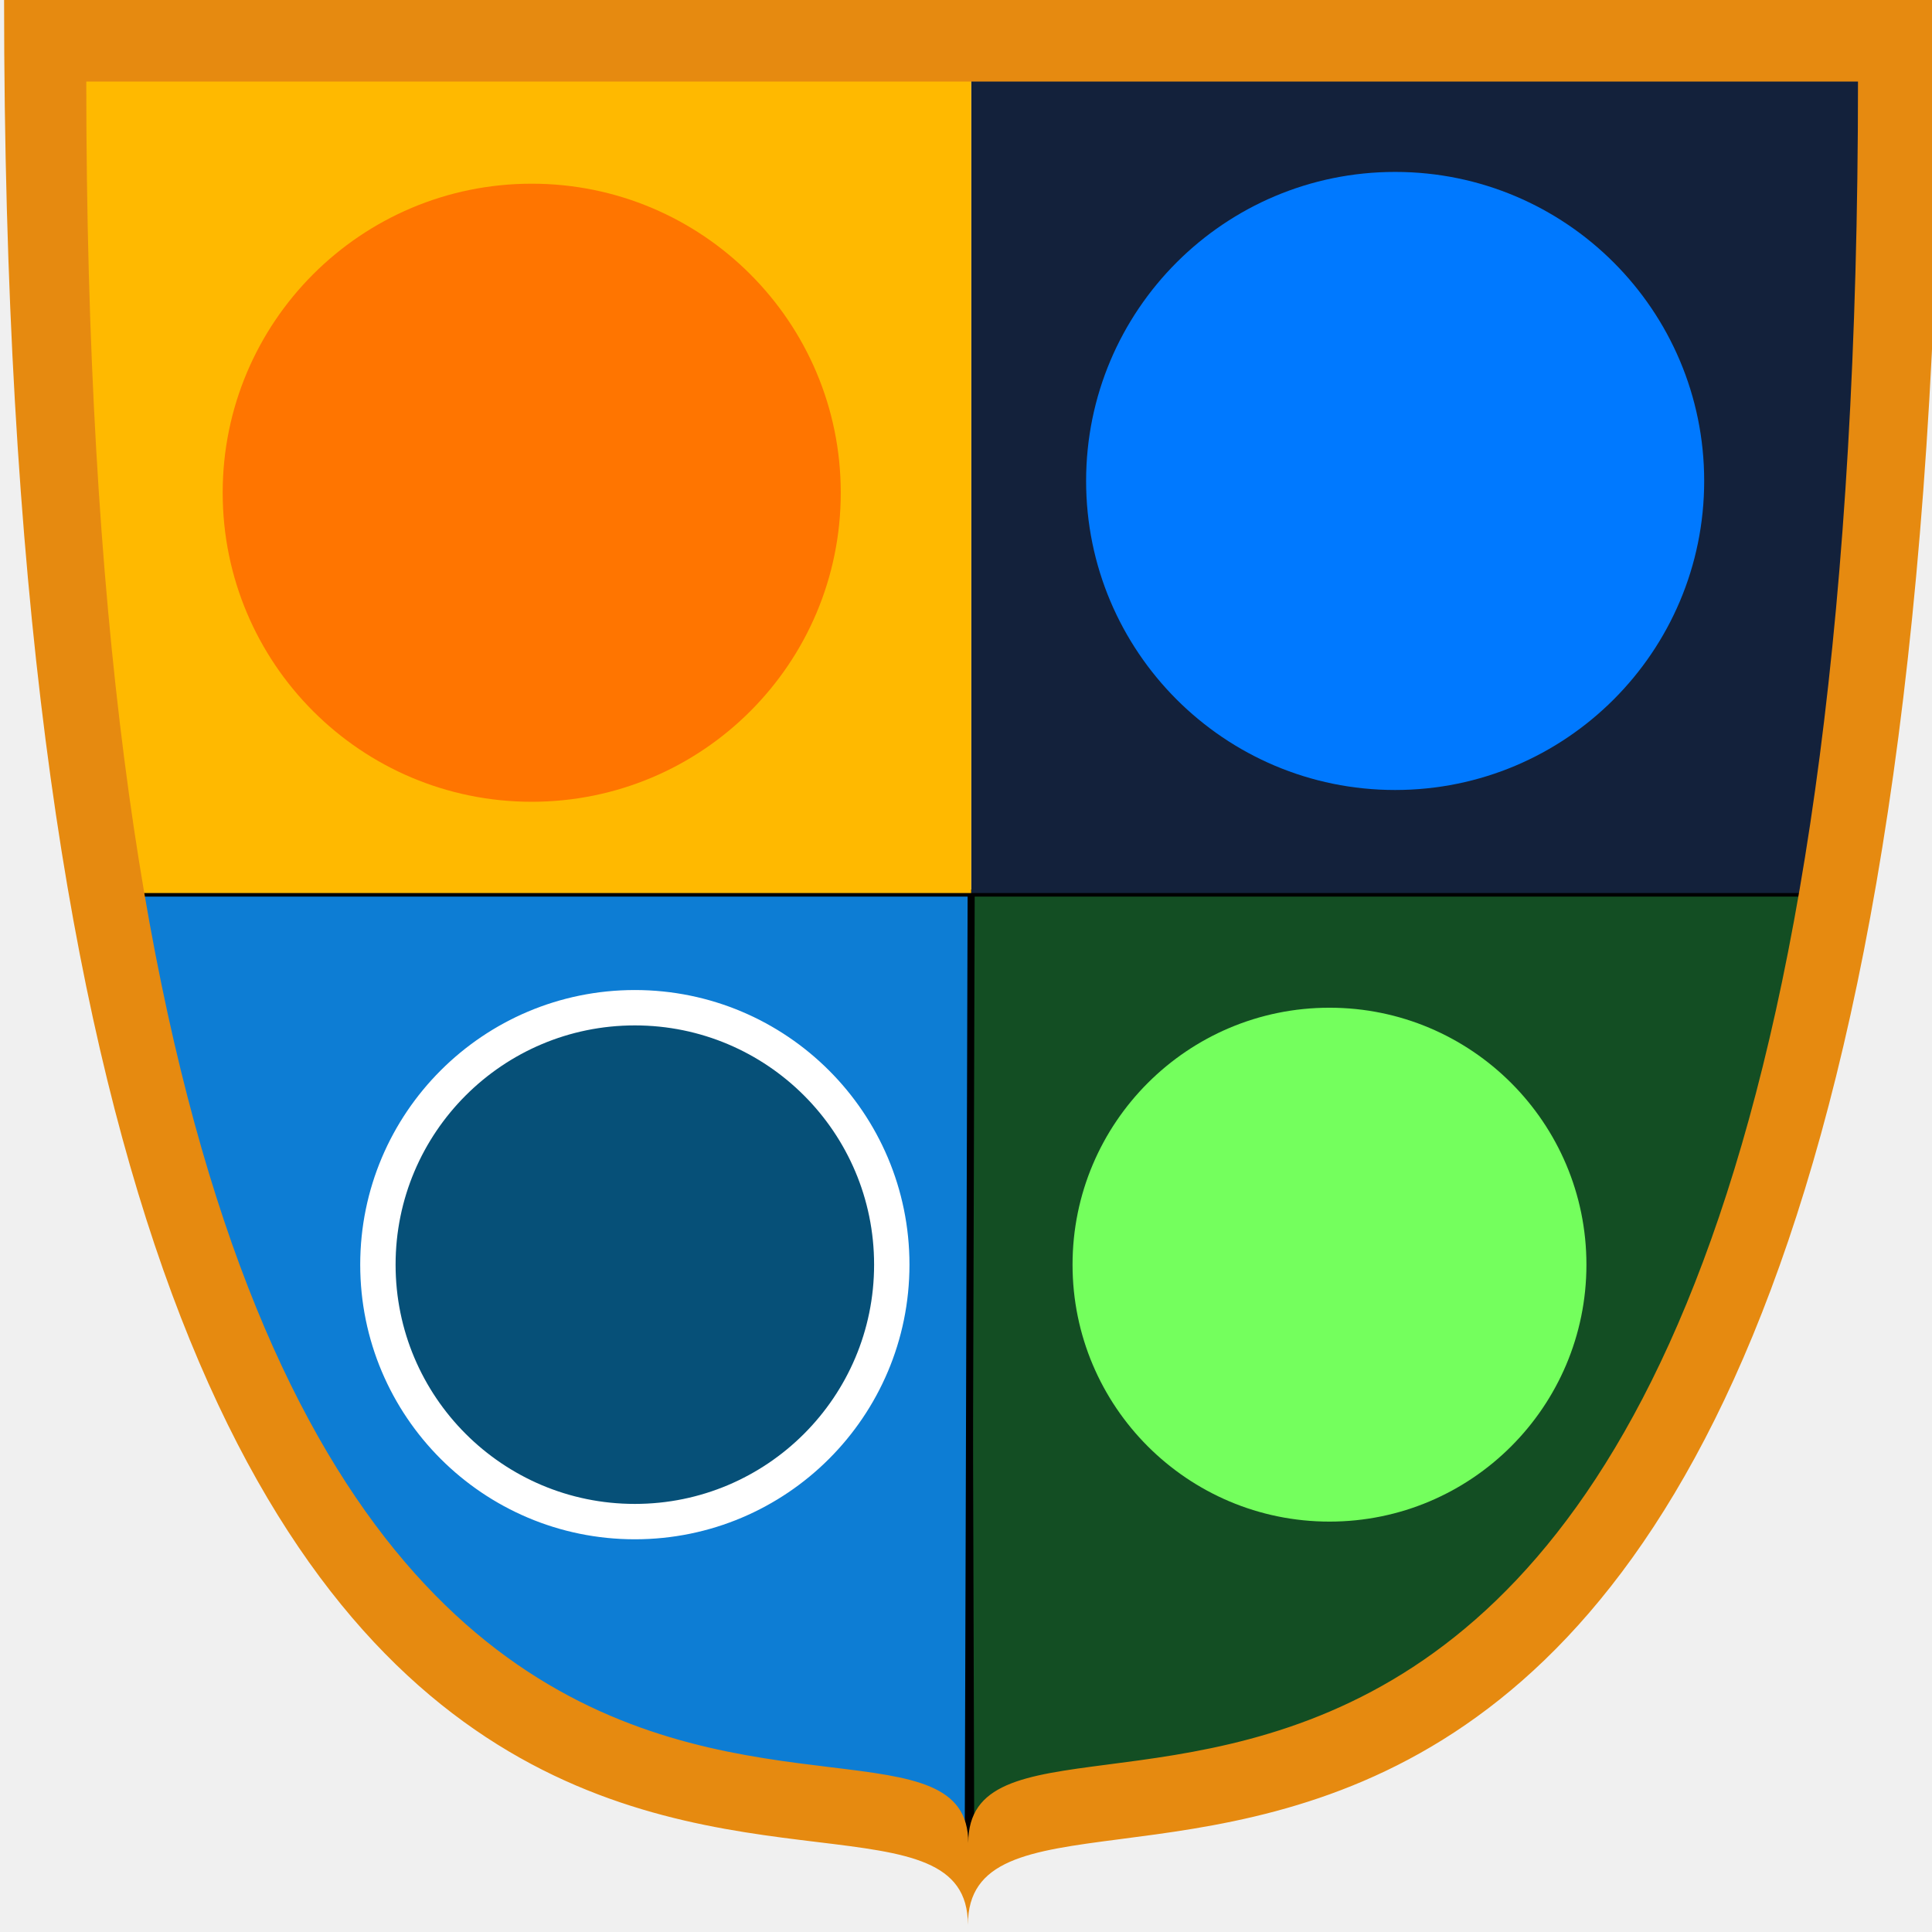
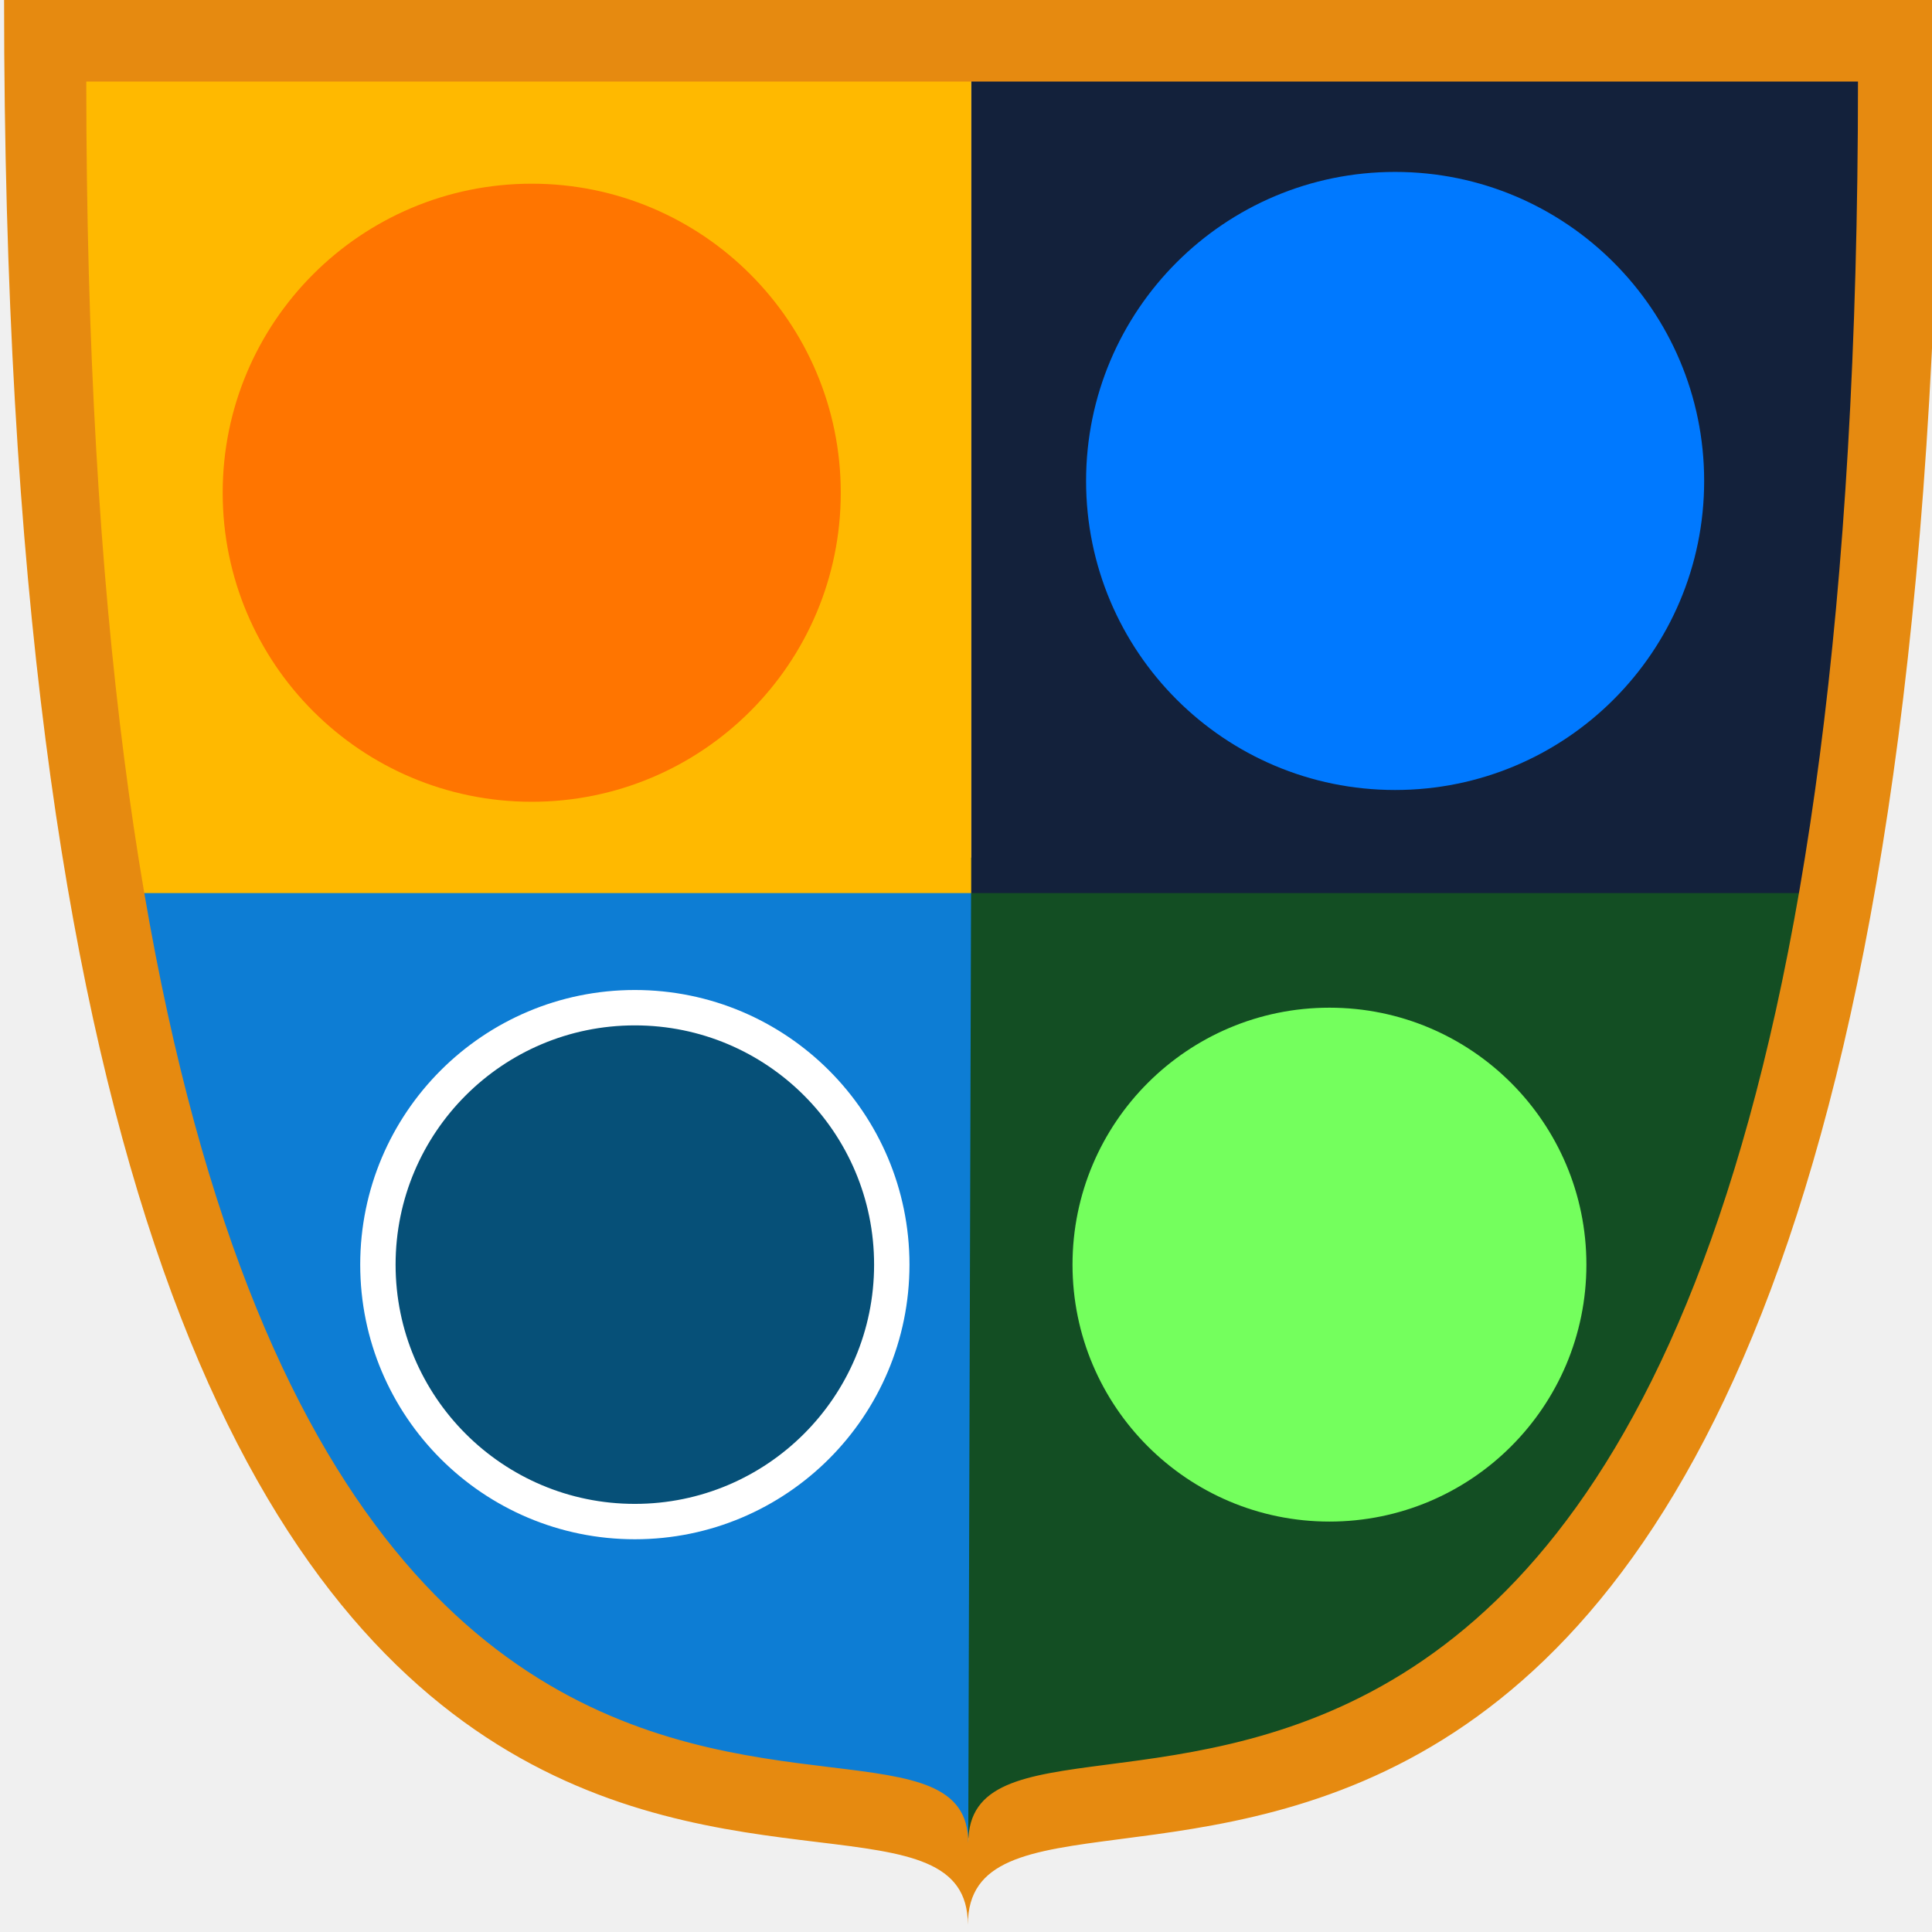
- <svg xmlns="http://www.w3.org/2000/svg" width="72.249mm" height="72.249mm" version="1.1" viewBox="0 0 256 256" id="svg107">
-   <defs id="defs26" />
-   <path id="path4607" d="m 128.241,118.335 h 111.809 l -5.753,37.953 -29.914,59.061 -53.692,24.929 -22.066,3.928 z" style="fill:#134e23;fill-opacity:1;fill-rule:evenodd;stroke:#000000;stroke-width:0.937px;stroke-linecap:butt;stroke-linejoin:miter;stroke-opacity:1" />
-   <path style="fill:#0d7dd4;fill-rule:evenodd;stroke:#000000;stroke-width:0.937px;stroke-linecap:butt;stroke-linejoin:miter;stroke-opacity:1;fill-opacity:1" d="M 128.684,118.333 H 16.875 l 5.753,37.953 29.914,59.061 53.692,24.929 22.066,3.928 z" id="path4605" />
-   <rect style="opacity:1;fill:#13213b;fill-opacity:1;stroke:none;stroke-width:0.937;stroke-linecap:square;stroke-linejoin:round;stroke-miterlimit:4;stroke-dasharray:none;stroke-dashoffset:0;stroke-opacity:1" id="rect4603" width="118.684" height="111.618" x="128.684" y="6.715" />
-   <rect style="opacity:1;fill:#ffb900;fill-opacity:1;stroke:none;stroke-width:0.937;stroke-linecap:square;stroke-linejoin:round;stroke-miterlimit:4;stroke-dasharray:none;stroke-dashoffset:0;stroke-opacity:1" id="rect4601" width="119.479" height="114.687" x="9.204" y="3.647" />
-   <path style="fill:#e68a10;fill-rule:evenodd;stroke:none;stroke-width:1px;stroke-linecap:butt;stroke-linejoin:miter;stroke-opacity:1;fill-opacity:1" d="M 0.578 0 C 0.578 328.473 136.803 235.589 136.803 272.055 C 136.803 235.029 274.225 327.272 274.225 0 L 0.578 0 z M 12.195 11.527 L 262.607 11.527 C 262.607 311.012 136.854 226.602 136.854 260.484 C 136.854 227.115 12.195 312.111 12.195 11.527 z " transform="scale(0.9374986)" id="path4588" />
-   <circle style="opacity:1;fill:#ff7500;fill-opacity:1;stroke:none;stroke-width:0.937;stroke-linecap:square;stroke-linejoin:round;stroke-miterlimit:4;stroke-dasharray:none;stroke-dashoffset:0;stroke-opacity:1" id="path4590" cx="70.456" cy="65.29" r="40.949" />
-   <circle r="40.949" cy="63.729" cx="184.864" id="circle4592" style="opacity:1;fill:#0079ff;fill-opacity:1;stroke:none;stroke-width:0.937;stroke-linecap:square;stroke-linejoin:round;stroke-miterlimit:4;stroke-dasharray:none;stroke-dashoffset:0;stroke-opacity:1" />
-   <circle r="34.046" cy="167.574" cx="176.164" id="circle4596" style="opacity:1;fill:#74ff5d;fill-opacity:1;stroke:none;stroke-width:0.779;stroke-linecap:square;stroke-linejoin:round;stroke-miterlimit:4;stroke-dasharray:none;stroke-dashoffset:0;stroke-opacity:1" />
-   <circle style="opacity:1;fill:#065078;fill-opacity:1;stroke:#ffffff;stroke-width:4.687;stroke-linecap:square;stroke-linejoin:round;stroke-miterlimit:4;stroke-dasharray:none;stroke-dashoffset:0;stroke-opacity:1" id="circle4618" cx="84.12" cy="167.574" r="34.046" />
+ <svg xmlns="http://www.w3.org/2000/svg" width="72.249mm" height="72.249mm" version="1.1" viewBox="0 0 256 256">
+   <g>
+     <path d="m123.55 113.65h116.5l-5.753 42.64-29.914 59.061-53.692 24.929-26.754 3.928z" fill="#134e23" fill-rule="evenodd" />
+     <path transform="scale(.9375)" d="m18 121.22 6.137 45.482 31.908 63 57.271 26.59 23.537 4.189 0.41-139.26z" fill="#0d7dd4" fill-rule="evenodd" />
+     <rect x="128.68" y="6.715" width="118.68" height="111.62" fill="#13213b" />
+     <rect x="9.204" y="3.647" width="119.48" height="114.69" fill="#ffb900" />
+     <path transform="scale(.9375)" d="m0.578 0c0 328.47 136.22 235.59 136.22 272.05 0-37.026 137.42 55.217 137.42-272.05h-273.65zm11.617 11.527h250.41c0 299.48-125.75 215.07-125.75 248.96 0-33.37-124.66 51.627-124.66-248.96z" fill="#e68a10" fill-rule="evenodd" />
+     <circle cx="70.456" cy="65.29" r="40.949" fill="#ff7500" />
+     <circle cx="184.86" cy="63.729" r="40.949" fill="#0079ff" />
+     <circle cx="176.16" cy="167.57" r="34.046" fill="#74ff5d" />
+     <circle cx="84.12" cy="167.57" r="34.046" fill="#065078" stroke="#ffffff" stroke-linecap="square" stroke-linejoin="round" stroke-width="4.688" />
+   </g>
</svg>
